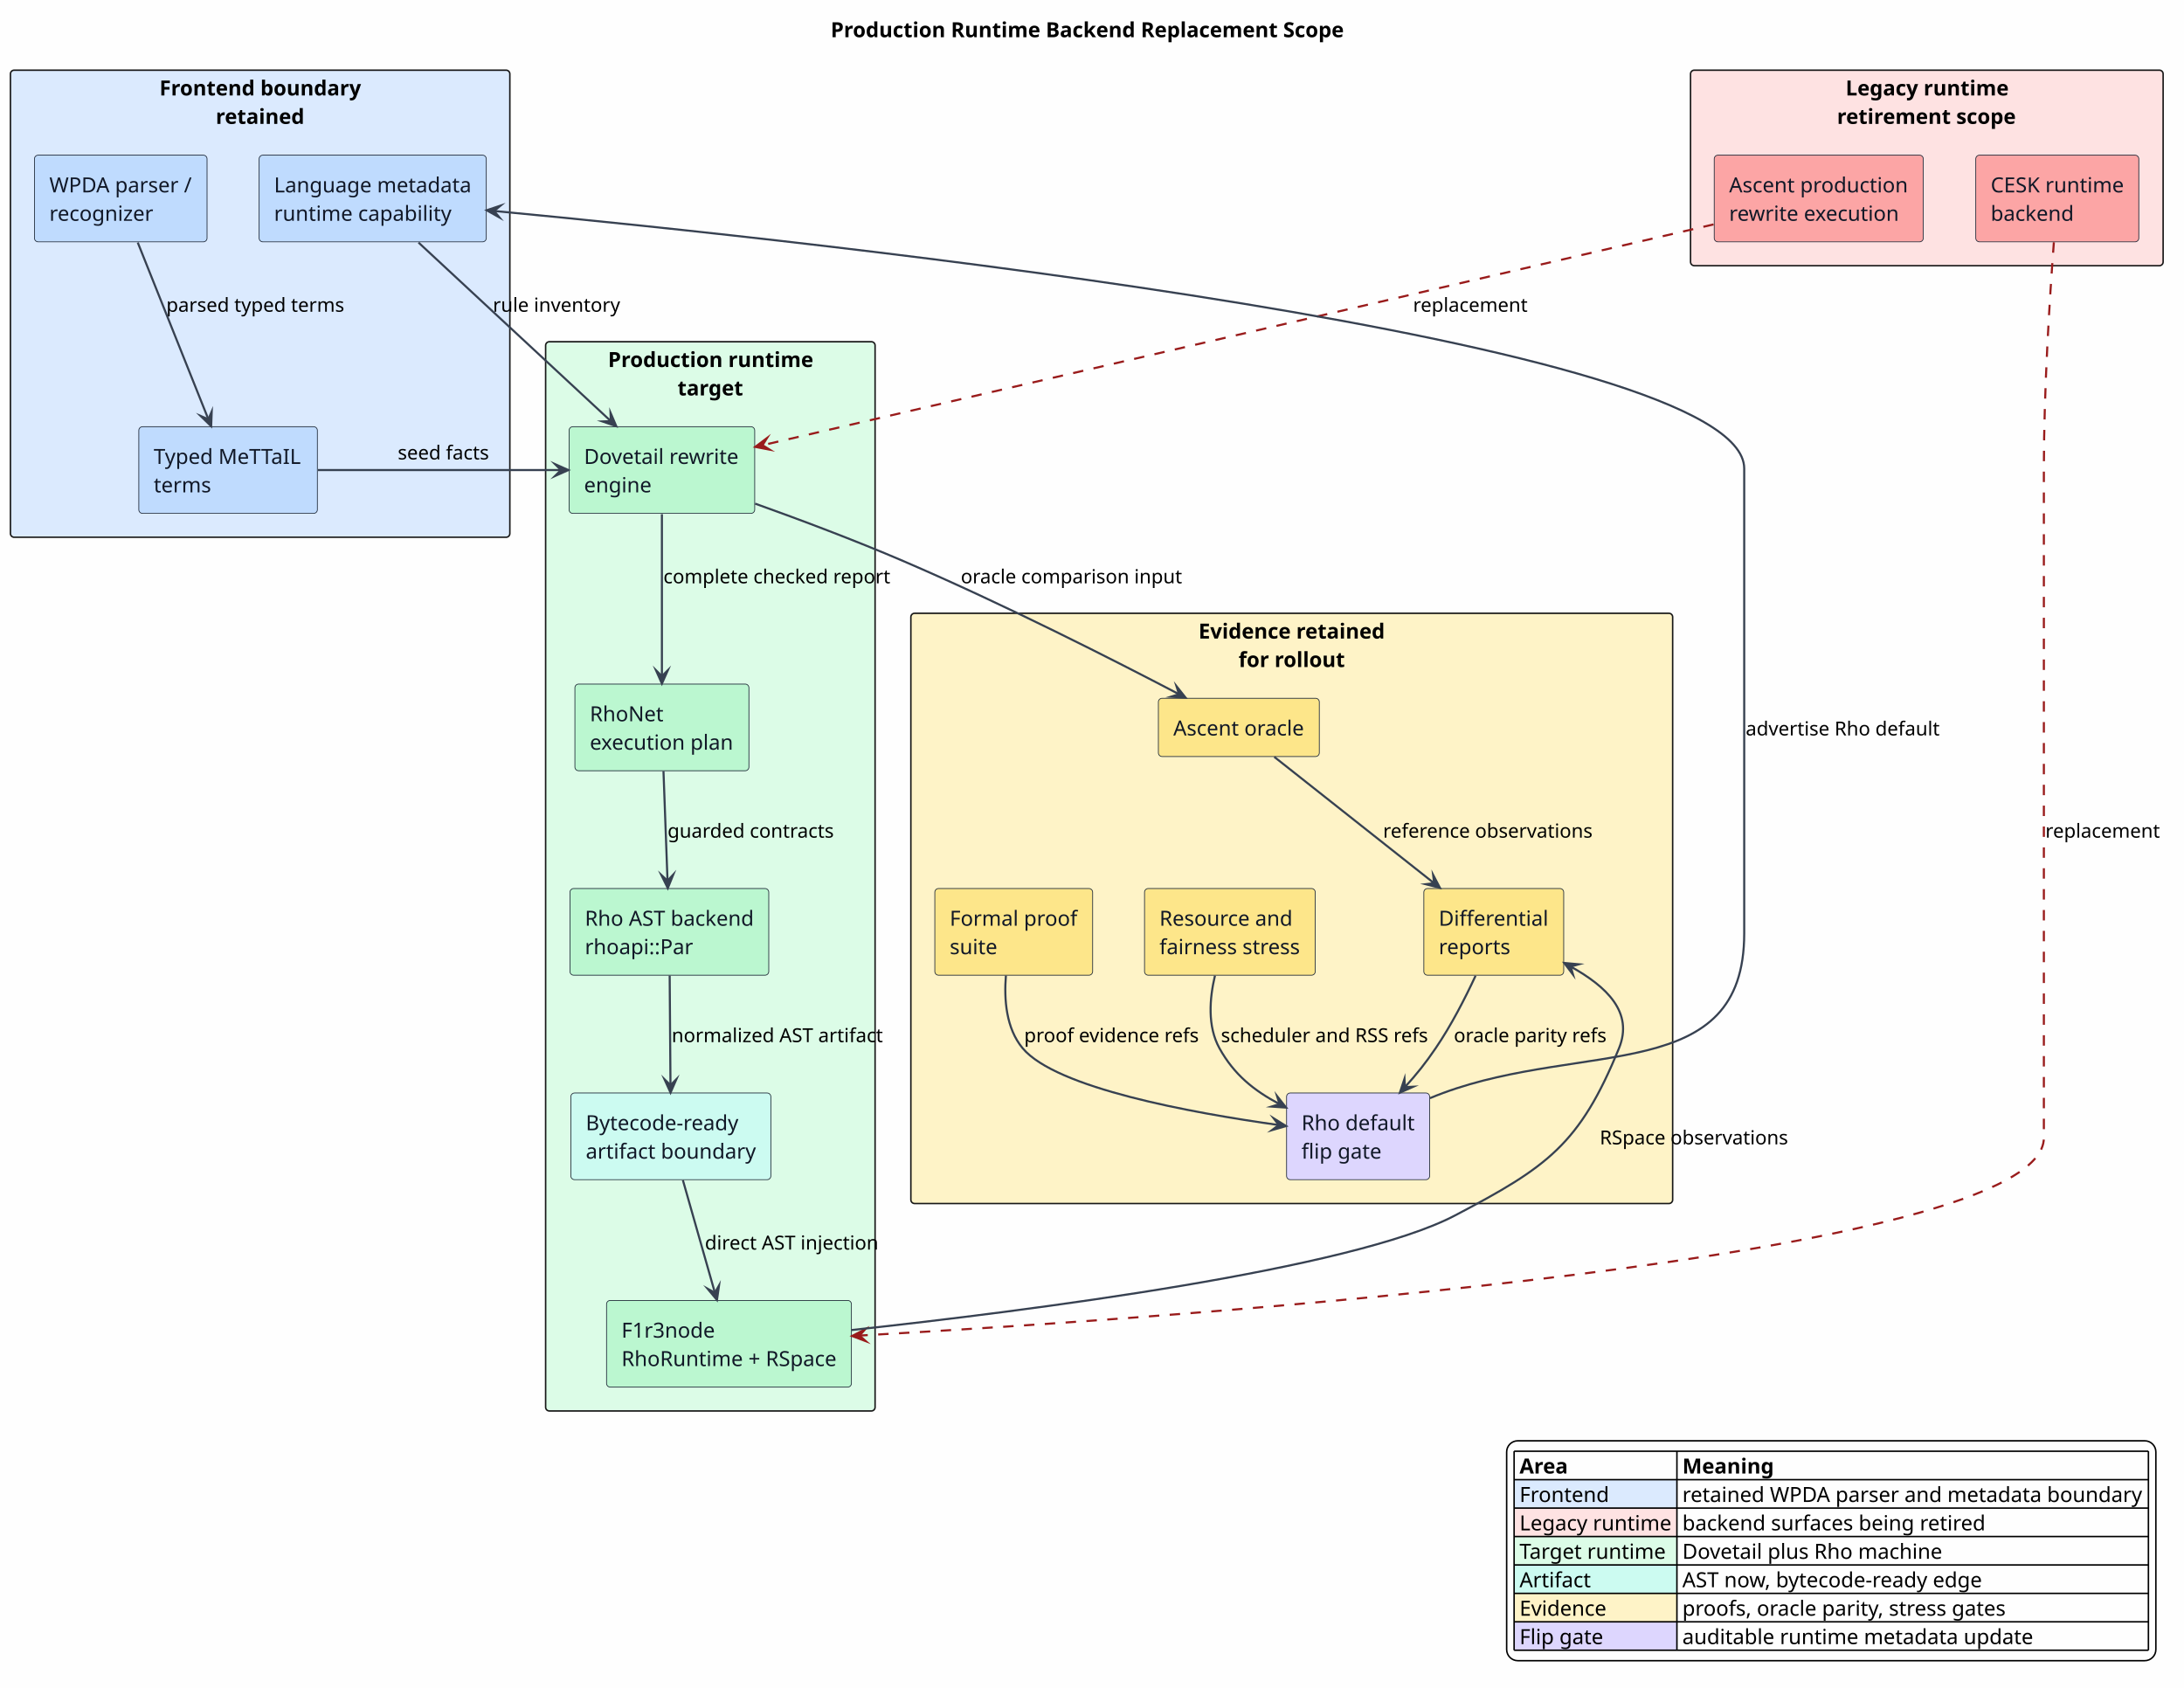
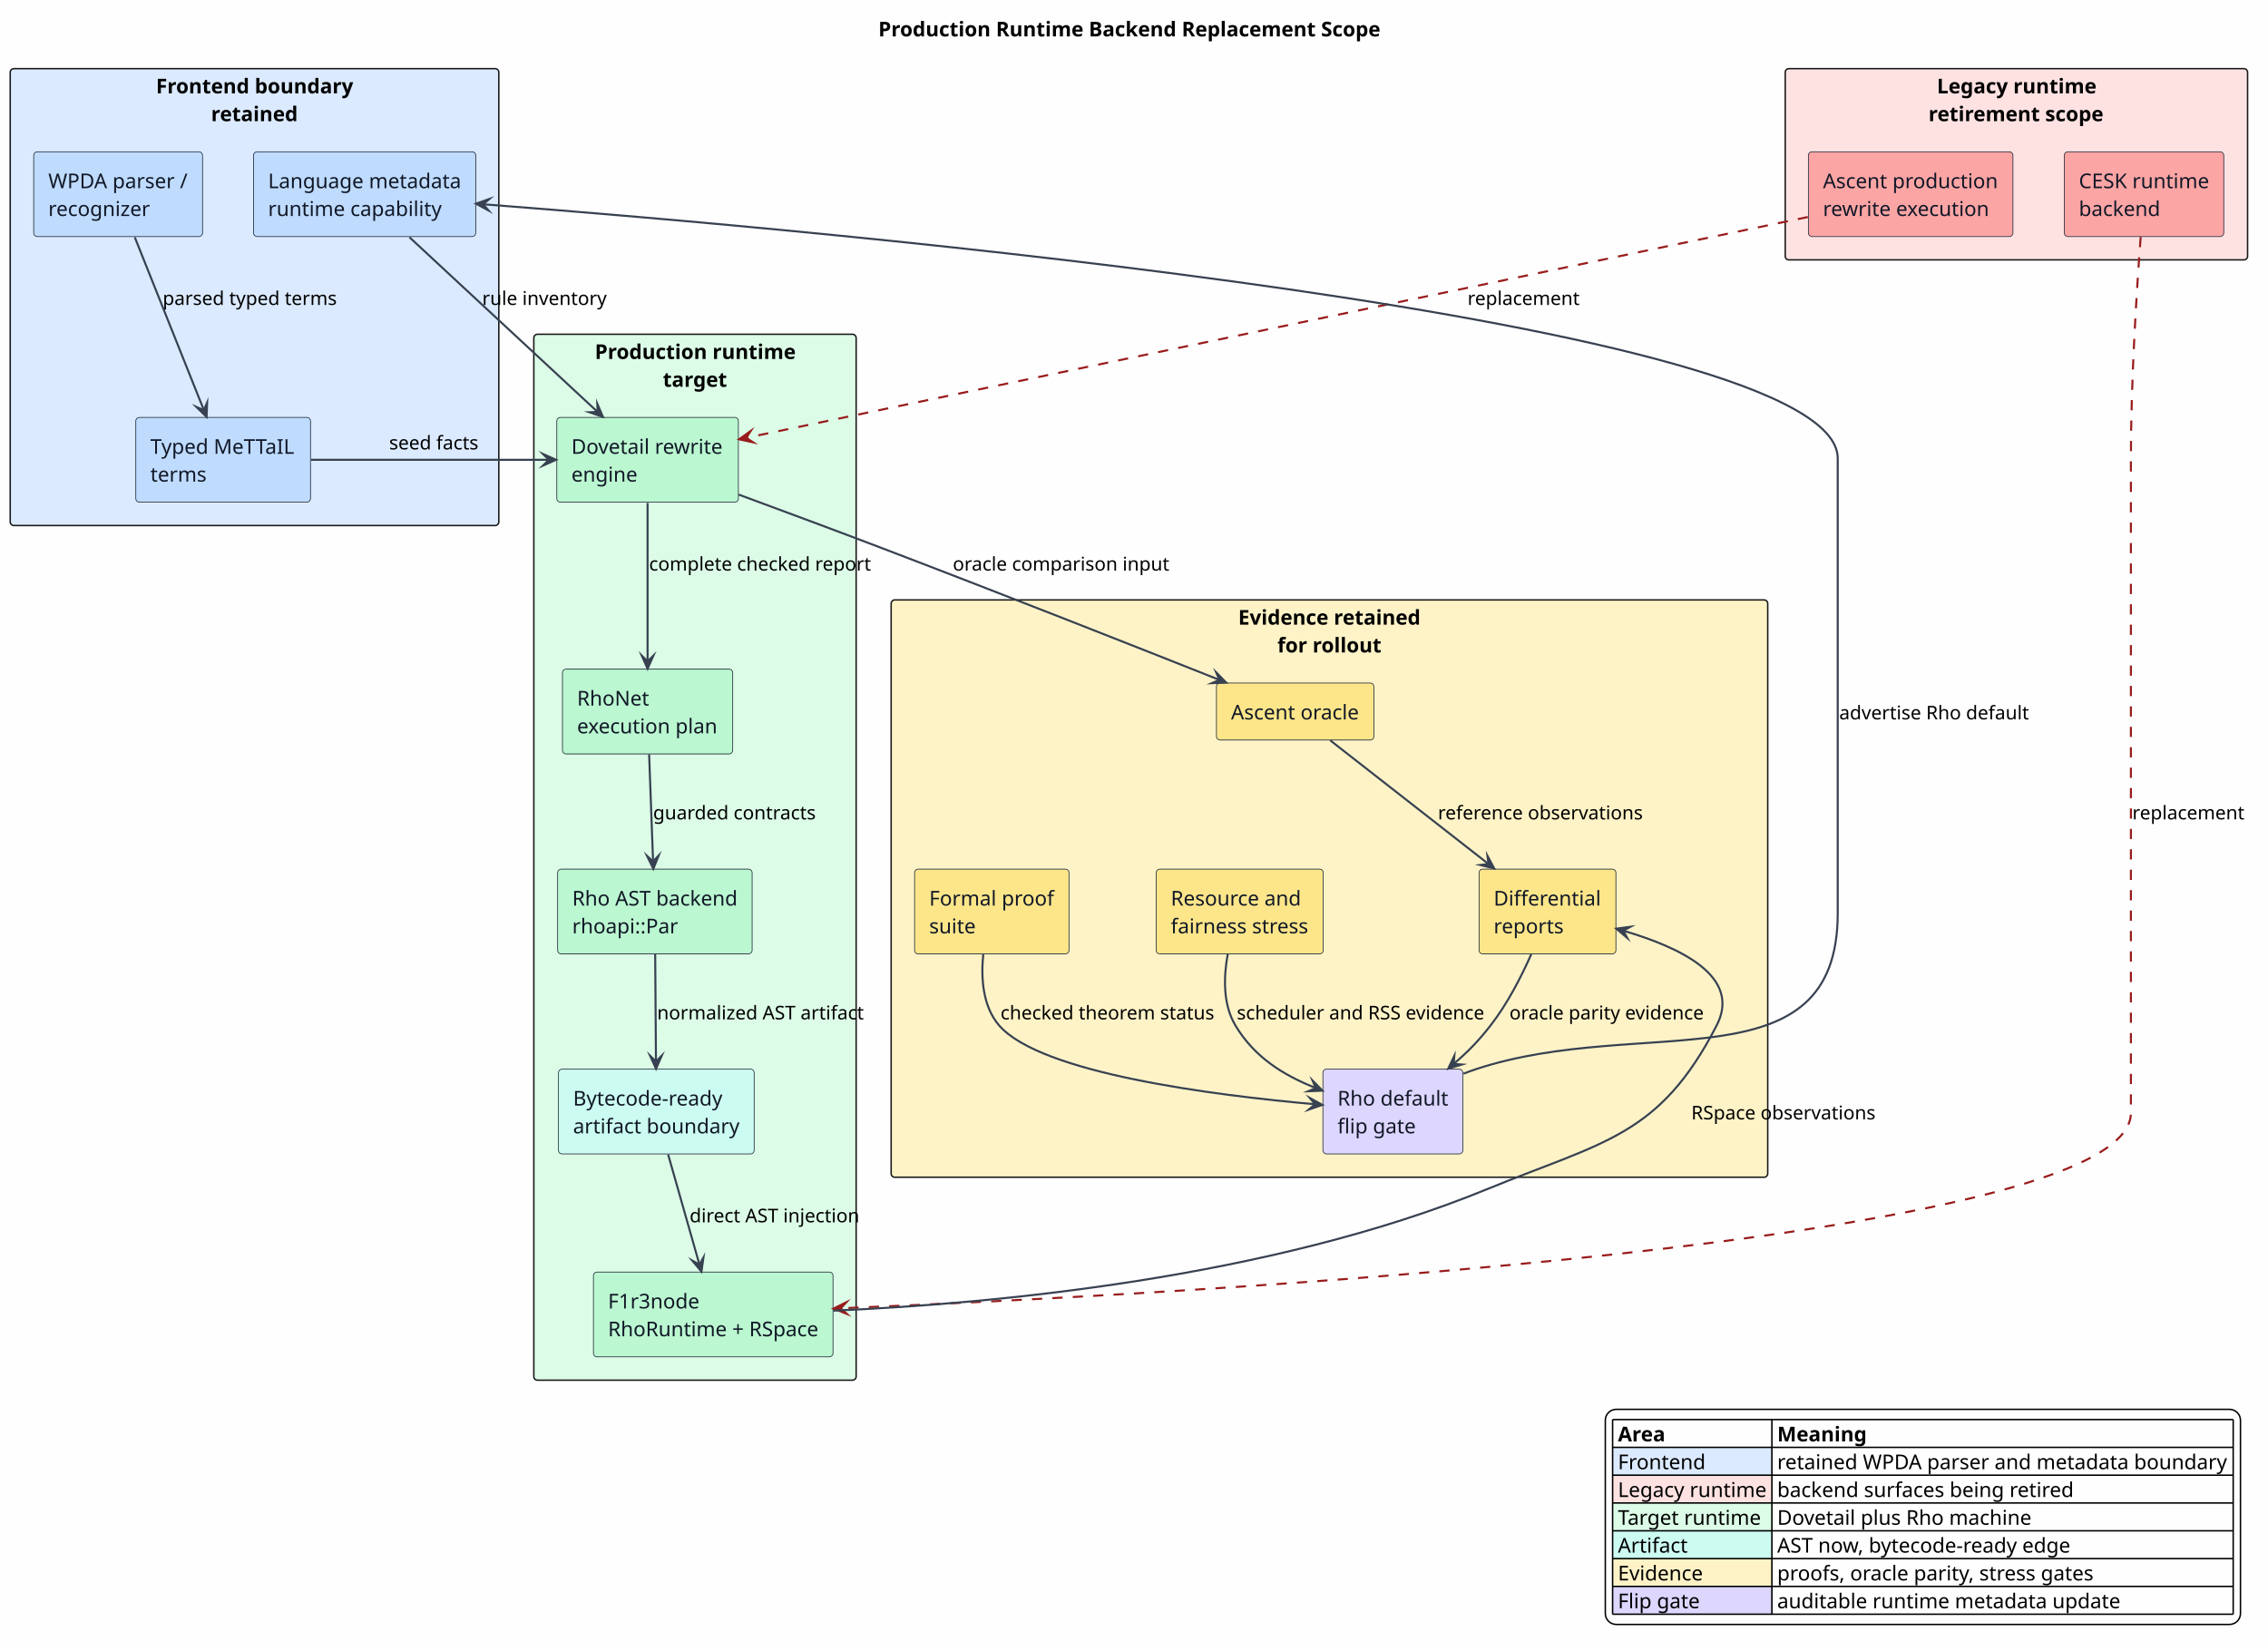
- <svg xmlns="http://www.w3.org/2000/svg" contentStyleType="text/css" data-diagram-type="DESCRIPTION" height="1132px" preserveAspectRatio="none" style="width:1465px;height:1132px;background:#FEFEFE;" version="1.1" viewBox="0 0 1465 1132" width="1465px" zoomAndPan="magnify">
+ <svg xmlns="http://www.w3.org/2000/svg" contentStyleType="text/css" data-diagram-type="DESCRIPTION" height="1132px" preserveAspectRatio="none" style="width:1555px;height:1132px;background:#FEFEFE;" version="1.1" viewBox="0 0 1555 1132" width="1555px" zoomAndPan="magnify">
  <defs />
  <g>
-     <rect fill="#FEFEFE" height="1132" style="stroke:none;stroke-width:1;" width="1465" x="0" y="0" />
+     <rect fill="#FEFEFE" height="1132" style="stroke:none;stroke-width:1;" width="1555" x="0" y="0" />
    <g class="title" data-source-line="1">
-       <text fill="#000000" font-family="sans-serif" font-size="14" font-weight="700" lengthAdjust="spacing" textLength="343.713" x="557.208" y="24.966">Production Runtime Backend Replacement Scope</text>
+       <text fill="#000000" font-family="sans-serif" font-size="14" font-weight="700" lengthAdjust="spacing" textLength="343.713" x="602.208" y="24.966">Production Runtime Backend Replacement Scope</text>
    </g>
    <g class="cluster" data-qualified-name="Frontend" data-source-line="13" id="ent0001">
      <rect fill="#DBEAFE" height="313.27" rx="2.5" ry="2.5" style="stroke:#181818;stroke-width:1;" width="335" x="7" y="47.068" />
      <text fill="#000000" font-family="sans-serif" font-size="14" font-weight="700" lengthAdjust="spacing" textLength="135.1" x="106.95" y="64.034">Frontend boundary</text>
      <text fill="#000000" font-family="sans-serif" font-size="14" font-weight="700" lengthAdjust="spacing" textLength="59.57" x="144.715" y="83.102">retained</text>
    </g>
    <g class="cluster" data-qualified-name="Legacy" data-source-line="19" id="ent0005">
-       <rect fill="#FEE2E2" height="131.13" rx="2.5" ry="2.5" style="stroke:#181818;stroke-width:1;" width="317" x="1134" y="47.068" />
-       <text fill="#000000" font-family="sans-serif" font-size="14" font-weight="700" lengthAdjust="spacing" textLength="109.004" x="1237.998" y="64.034">Legacy runtime</text>
-       <text fill="#000000" font-family="sans-serif" font-size="14" font-weight="700" lengthAdjust="spacing" textLength="120.525" x="1232.237" y="83.102">retirement scope</text>
+       <rect fill="#FEE2E2" height="131.13" rx="2.5" ry="2.5" style="stroke:#181818;stroke-width:1;" width="317" x="1224" y="47.068" />
+       <text fill="#000000" font-family="sans-serif" font-size="14" font-weight="700" lengthAdjust="spacing" textLength="109.004" x="1327.998" y="64.034">Legacy runtime</text>
+       <text fill="#000000" font-family="sans-serif" font-size="14" font-weight="700" lengthAdjust="spacing" textLength="120.525" x="1322.237" y="83.102">retirement scope</text>
    </g>
    <g class="cluster" data-qualified-name="Target" data-source-line="24" id="ent0008">
      <rect fill="#DCFCE7" height="717.15" rx="2.5" ry="2.5" style="stroke:#181818;stroke-width:1;" width="221" x="366" y="229.198" />
      <text fill="#000000" font-family="sans-serif" font-size="14" font-weight="700" lengthAdjust="spacing" textLength="137.353" x="407.823" y="246.164">Production runtime</text>
      <text fill="#000000" font-family="sans-serif" font-size="14" font-weight="700" lengthAdjust="spacing" textLength="44.002" x="454.499" y="265.232">target</text>
    </g>
    <g class="cluster" data-qualified-name="Evidence" data-source-line="32" id="ent0014">
-       <rect fill="#FEF3C7" height="395.87" rx="2.5" ry="2.5" style="stroke:#181818;stroke-width:1;" width="511" x="611" y="411.338" />
-       <text fill="#000000" font-family="sans-serif" font-size="14" font-weight="700" lengthAdjust="spacing" textLength="125.118" x="803.941" y="428.304">Evidence retained</text>
-       <text fill="#000000" font-family="sans-serif" font-size="14" font-weight="700" lengthAdjust="spacing" textLength="71.344" x="830.828" y="447.372">for rollout</text>
+       <rect fill="#FEF3C7" height="395.87" rx="2.5" ry="2.5" style="stroke:#181818;stroke-width:1;" width="601" x="611" y="411.338" />
+       <text fill="#000000" font-family="sans-serif" font-size="14" font-weight="700" lengthAdjust="spacing" textLength="125.118" x="848.941" y="428.304">Evidence retained</text>
+       <text fill="#000000" font-family="sans-serif" font-size="14" font-weight="700" lengthAdjust="spacing" textLength="71.344" x="875.828" y="447.372">for rollout</text>
    </g>
    <g class="entity" data-qualified-name="Frontend.WPDA" data-source-line="14" id="ent0002">
      <rect fill="#BFDBFE" height="58.136" rx="2.5" ry="2.5" style="stroke:#1F2937;stroke-width:0.5;" width="115.774" x="23.11" y="104.068" />
      <text fill="#111827" font-family="sans-serif" font-size="14" lengthAdjust="spacing" textLength="95.774" x="33.11" y="129.034">WPDA parser /</text>
      <text fill="#111827" font-family="sans-serif" font-size="14" lengthAdjust="spacing" textLength="70" x="33.11" y="148.102">recognizer</text>
    </g>
    <g class="entity" data-qualified-name="Frontend.Terms" data-source-line="15" id="ent0003">
      <rect fill="#BFDBFE" height="58.136" rx="2.5" ry="2.5" style="stroke:#1F2937;stroke-width:0.5;" width="119.778" x="93.11" y="286.198" />
      <text fill="#111827" font-family="sans-serif" font-size="14" lengthAdjust="spacing" textLength="99.778" x="103.11" y="311.164">Typed MeTTaIL</text>
      <text fill="#111827" font-family="sans-serif" font-size="14" lengthAdjust="spacing" textLength="38.528" x="103.11" y="330.232">terms</text>
    </g>
    <g class="entity" data-qualified-name="Frontend.Metadata" data-source-line="16" id="ent0004">
      <rect fill="#BFDBFE" height="58.136" rx="2.5" ry="2.5" style="stroke:#1F2937;stroke-width:0.5;" width="152.369" x="173.82" y="104.068" />
      <text fill="#111827" font-family="sans-serif" font-size="14" lengthAdjust="spacing" textLength="132.369" x="183.82" y="129.034">Language metadata</text>
      <text fill="#111827" font-family="sans-serif" font-size="14" lengthAdjust="spacing" textLength="119.055" x="183.82" y="148.102">runtime capability</text>
    </g>
    <g class="entity" data-qualified-name="Legacy.AscentProd" data-source-line="20" id="ent0006">
-       <rect fill="#FCA5A5" height="58.136" rx="2.5" ry="2.5" style="stroke:#1F2937;stroke-width:0.5;" width="140.245" x="1149.88" y="104.068" />
-       <text fill="#111827" font-family="sans-serif" font-size="14" lengthAdjust="spacing" textLength="120.246" x="1159.88" y="129.034">Ascent production</text>
-       <text fill="#111827" font-family="sans-serif" font-size="14" lengthAdjust="spacing" textLength="115.023" x="1159.88" y="148.102">rewrite execution</text>
+       <rect fill="#FCA5A5" height="58.136" rx="2.5" ry="2.5" style="stroke:#1F2937;stroke-width:0.5;" width="140.245" x="1239.88" y="104.068" />
+       <text fill="#111827" font-family="sans-serif" font-size="14" lengthAdjust="spacing" textLength="120.246" x="1249.88" y="129.034">Ascent production</text>
+       <text fill="#111827" font-family="sans-serif" font-size="14" lengthAdjust="spacing" textLength="115.023" x="1249.88" y="148.102">rewrite execution</text>
    </g>
    <g class="entity" data-qualified-name="Legacy.CESK" data-source-line="21" id="ent0007">
-       <rect fill="#FCA5A5" height="58.136" rx="2.5" ry="2.5" style="stroke:#1F2937;stroke-width:0.5;" width="109.362" x="1325.32" y="104.068" />
-       <text fill="#111827" font-family="sans-serif" font-size="14" lengthAdjust="spacing" textLength="89.362" x="1335.32" y="129.034">CESK runtime</text>
-       <text fill="#111827" font-family="sans-serif" font-size="14" lengthAdjust="spacing" textLength="55.818" x="1335.32" y="148.102">backend</text>
+       <rect fill="#FCA5A5" height="58.136" rx="2.5" ry="2.5" style="stroke:#1F2937;stroke-width:0.5;" width="109.362" x="1415.32" y="104.068" />
+       <text fill="#111827" font-family="sans-serif" font-size="14" lengthAdjust="spacing" textLength="89.362" x="1425.32" y="129.034">CESK runtime</text>
+       <text fill="#111827" font-family="sans-serif" font-size="14" lengthAdjust="spacing" textLength="55.818" x="1425.32" y="148.102">backend</text>
    </g>
    <g class="entity" data-qualified-name="Target.Dovetail" data-source-line="25" id="ent0009">
      <rect fill="#BBF7D0" height="58.136" rx="2.5" ry="2.5" style="stroke:#1F2937;stroke-width:0.5;" width="124.496" x="381.75" y="286.198" />
      <text fill="#111827" font-family="sans-serif" font-size="14" lengthAdjust="spacing" textLength="104.496" x="391.75" y="311.164">Dovetail rewrite</text>
      <text fill="#111827" font-family="sans-serif" font-size="14" lengthAdjust="spacing" textLength="45.318" x="391.75" y="330.232">engine</text>
    </g>
    <g class="entity" data-qualified-name="Target.RhoNet" data-source-line="26" id="ent0010">
      <rect fill="#BBF7D0" height="58.136" rx="2.5" ry="2.5" style="stroke:#1F2937;stroke-width:0.5;" width="116.726" x="385.64" y="458.808" />
      <text fill="#111827" font-family="sans-serif" font-size="14" lengthAdjust="spacing" textLength="49.42" x="395.64" y="483.774">RhoNet</text>
      <text fill="#111827" font-family="sans-serif" font-size="14" lengthAdjust="spacing" textLength="96.726" x="395.64" y="502.842">execution plan</text>
    </g>
    <g class="entity" data-qualified-name="Target.RhoAst" data-source-line="27" id="ent0011">
      <rect fill="#BBF7D0" height="58.136" rx="2.5" ry="2.5" style="stroke:#1F2937;stroke-width:0.5;" width="133.344" x="382.33" y="595.938" />
      <text fill="#111827" font-family="sans-serif" font-size="14" lengthAdjust="spacing" textLength="113.344" x="392.33" y="620.904">Rho AST backend</text>
      <text fill="#111827" font-family="sans-serif" font-size="14" lengthAdjust="spacing" textLength="72.59" x="392.33" y="639.972">rhoapi::Par</text>
    </g>
    <g class="entity" data-qualified-name="Target.Artifact" data-source-line="28" id="ent0012">
      <rect fill="#CCFBF1" height="58.136" rx="2.5" ry="2.5" style="stroke:#1F2937;stroke-width:0.5;" width="134.156" x="382.92" y="733.078" />
      <text fill="#111827" font-family="sans-serif" font-size="14" lengthAdjust="spacing" textLength="102.676" x="392.92" y="758.044">Bytecode-ready</text>
      <text fill="#111827" font-family="sans-serif" font-size="14" lengthAdjust="spacing" textLength="114.156" x="392.92" y="777.112">artifact boundary</text>
    </g>
    <g class="entity" data-qualified-name="Target.RhoRuntime" data-source-line="29" id="ent0013">
      <rect fill="#BBF7D0" height="58.136" rx="2.5" ry="2.5" style="stroke:#1F2937;stroke-width:0.5;" width="164.255" x="406.87" y="872.208" />
      <text fill="#111827" font-family="sans-serif" font-size="14" lengthAdjust="spacing" textLength="62.692" x="416.87" y="897.174">F1r3node</text>
      <text fill="#111827" font-family="sans-serif" font-size="14" lengthAdjust="spacing" textLength="144.255" x="416.87" y="916.242">RhoRuntime + RSpace</text>
    </g>
    <g class="entity" data-qualified-name="Evidence.Formal" data-source-line="33" id="ent0015">
      <rect fill="#FDE68A" height="58.136" rx="2.5" ry="2.5" style="stroke:#1F2937;stroke-width:0.5;" width="105.862" x="627.07" y="595.938" />
      <text fill="#111827" font-family="sans-serif" font-size="14" lengthAdjust="spacing" textLength="85.862" x="637.07" y="620.904">Formal proof</text>
      <text fill="#111827" font-family="sans-serif" font-size="14" lengthAdjust="spacing" textLength="31.92" x="637.07" y="639.972">suite</text>
    </g>
    <g class="entity" data-qualified-name="Evidence.AscentOracle" data-source-line="34" id="ent0016">
-       <rect fill="#FDE68A" height="39.068" rx="2.5" ry="2.5" style="stroke:#1F2937;stroke-width:0.5;" width="107.948" x="777.03" y="468.338" />
-       <text fill="#111827" font-family="sans-serif" font-size="14" lengthAdjust="spacing" textLength="87.948" x="787.03" y="493.304">Ascent oracle</text>
+       <rect fill="#FDE68A" height="39.068" rx="2.5" ry="2.5" style="stroke:#1F2937;stroke-width:0.5;" width="107.948" x="834.03" y="468.338" />
+       <text fill="#111827" font-family="sans-serif" font-size="14" lengthAdjust="spacing" textLength="87.948" x="844.03" y="493.304">Ascent oracle</text>
    </g>
    <g class="entity" data-qualified-name="Evidence.Diff" data-source-line="35" id="ent0017">
-       <rect fill="#FDE68A" height="58.136" rx="2.5" ry="2.5" style="stroke:#1F2937;stroke-width:0.5;" width="93.822" x="955.09" y="595.938" />
-       <text fill="#111827" font-family="sans-serif" font-size="14" lengthAdjust="spacing" textLength="73.822" x="965.09" y="620.904">Differential</text>
-       <text fill="#111827" font-family="sans-serif" font-size="14" lengthAdjust="spacing" textLength="48.3" x="965.09" y="639.972">reports</text>
+       <rect fill="#FDE68A" height="58.136" rx="2.5" ry="2.5" style="stroke:#1F2937;stroke-width:0.5;" width="93.822" x="1014.09" y="595.938" />
+       <text fill="#111827" font-family="sans-serif" font-size="14" lengthAdjust="spacing" textLength="73.822" x="1024.09" y="620.904">Differential</text>
+       <text fill="#111827" font-family="sans-serif" font-size="14" lengthAdjust="spacing" textLength="48.3" x="1024.09" y="639.972">reports</text>
    </g>
    <g class="entity" data-qualified-name="Evidence.Stress" data-source-line="36" id="ent0018">
-       <rect fill="#FDE68A" height="58.136" rx="2.5" ry="2.5" style="stroke:#1F2937;stroke-width:0.5;" width="114.514" x="767.74" y="595.938" />
-       <text fill="#111827" font-family="sans-serif" font-size="14" lengthAdjust="spacing" textLength="89.586" x="777.74" y="620.904">Resource and</text>
-       <text fill="#111827" font-family="sans-serif" font-size="14" lengthAdjust="spacing" textLength="94.514" x="777.74" y="639.972">fairness stress</text>
+       <rect fill="#FDE68A" height="58.136" rx="2.5" ry="2.5" style="stroke:#1F2937;stroke-width:0.5;" width="114.514" x="792.74" y="595.938" />
+       <text fill="#111827" font-family="sans-serif" font-size="14" lengthAdjust="spacing" textLength="89.586" x="802.74" y="620.904">Resource and</text>
+       <text fill="#111827" font-family="sans-serif" font-size="14" lengthAdjust="spacing" textLength="94.514" x="802.74" y="639.972">fairness stress</text>
    </g>
    <g class="entity" data-qualified-name="Evidence.Gate" data-source-line="37" id="ent0019">
-       <rect fill="#DDD6FE" height="58.136" rx="2.5" ry="2.5" style="stroke:#1F2937;stroke-width:0.5;" width="95.964" x="863.02" y="733.078" />
-       <text fill="#111827" font-family="sans-serif" font-size="14" lengthAdjust="spacing" textLength="75.964" x="873.02" y="758.044">Rho default</text>
-       <text fill="#111827" font-family="sans-serif" font-size="14" lengthAdjust="spacing" textLength="53.704" x="873.02" y="777.112">flip gate</text>
+       <rect fill="#DDD6FE" height="58.136" rx="2.5" ry="2.5" style="stroke:#1F2937;stroke-width:0.5;" width="95.964" x="907.02" y="733.078" />
+       <text fill="#111827" font-family="sans-serif" font-size="14" lengthAdjust="spacing" textLength="75.964" x="917.02" y="758.044">Rho default</text>
+       <text fill="#111827" font-family="sans-serif" font-size="14" lengthAdjust="spacing" textLength="53.704" x="917.02" y="777.112">flip gate</text>
    </g>
    <g class="link" data-entity-1="ent0002" data-entity-2="ent0003" data-link-type="dependency" data-source-line="40" id="lnk20">
      <path d="M92.41,162.678 C105.89,196.408 126.335,247.545 139.785,281.215" fill="none" id="WPDA-to-Terms" style="stroke:#374151;stroke-width:1.4;" />
      <polygon fill="#374151" points="141.64,285.858,142.016,276.016,139.785,281.215,134.587,278.984,141.64,285.858" style="stroke:#374151;stroke-width:1.4;stroke-linejoin:miter;stroke-miterlimit:10;" />
      <text fill="#000000" font-family="sans-serif" font-size="13" lengthAdjust="spacing" textLength="119.392" x="111.55" y="209.095">parsed typed terms</text>
    </g>
    <g class="link" data-entity-1="ent0003" data-entity-2="ent0009" data-link-type="dependency" data-source-line="41" id="lnk21">
      <path d="M213.3,315.268 C262.41,315.268 326.51,315.268 376.27,315.268" fill="none" id="Terms-to-Dovetail" style="stroke:#374151;stroke-width:1.4;" />
      <polygon fill="#374151" points="381.27,315.268,372.27,311.268,376.27,315.268,372.27,319.268,381.27,315.268" style="stroke:#374151;stroke-width:1.4;stroke-linejoin:miter;stroke-miterlimit:10;" />
      <text fill="#000000" font-family="sans-serif" font-size="13" lengthAdjust="spacing" textLength="61.191" x="266.82" y="308.165">seed facts</text>
    </g>
    <g class="link" data-entity-1="ent0004" data-entity-2="ent0009" data-link-type="dependency" data-source-line="42" id="lnk22">
      <path d="M280.74,162.678 C317.07,196.408 373.476,248.786 409.736,282.456" fill="none" id="Metadata-to-Dovetail" style="stroke:#374151;stroke-width:1.4;" />
      <polygon fill="#374151" points="413.4,285.858,409.527,276.803,409.736,282.456,404.083,282.665,413.4,285.858" style="stroke:#374151;stroke-width:1.4;stroke-linejoin:miter;stroke-miterlimit:10;" />
      <text fill="#000000" font-family="sans-serif" font-size="13" lengthAdjust="spacing" textLength="85.384" x="330.62" y="209.095">rule inventory</text>
    </g>
    <g class="link" data-entity-1="ent0006" data-entity-2="ent0009" data-link-type="dependency" data-source-line="43" id="lnk23">
-       <path d="M1149.42,150.518 C999.13,185.408 654.451,265.417 511.5,298.597" fill="none" id="AscentProd-to-Dovetail" style="stroke:#991B1B;stroke-width:1.4;stroke-dasharray:7,7;" />
-       <polygon fill="#991B1B" points="506.63,299.728,516.301,301.589,511.5,298.597,514.492,293.797,506.63,299.728" style="stroke:#991B1B;stroke-width:1.4;stroke-linejoin:miter;stroke-miterlimit:10;" />
-       <text fill="#000000" font-family="sans-serif" font-size="13" lengthAdjust="spacing" textLength="77.129" x="947.85" y="209.095">replacement</text>
+       <path d="M1239.5,148.798 C1074.24,183.178 668.895,267.49 511.635,300.2" fill="none" id="AscentProd-to-Dovetail" style="stroke:#991B1B;stroke-width:1.4;stroke-dasharray:7,7;" />
+       <polygon fill="#991B1B" points="506.74,301.218,516.366,303.301,511.635,300.2,514.737,295.469,506.74,301.218" style="stroke:#991B1B;stroke-width:1.4;stroke-linejoin:miter;stroke-miterlimit:10;" />
+       <text fill="#000000" font-family="sans-serif" font-size="13" lengthAdjust="spacing" textLength="77.129" x="1006.17" y="209.095">replacement</text>
    </g>
    <g class="link" data-entity-1="ent0007" data-entity-2="ent0013" data-link-type="dependency" data-source-line="44" id="lnk24">
-       <path d="M1377.71,162.508 C1375.04,197.978 1371,260.568 1371,314.268 C1371,314.268 1371,314.268 1371,763.148 C1371,843.578 795.832,883.468 576.572,895.778" fill="none" id="CESK-to-RhoRuntime" style="stroke:#991B1B;stroke-width:1.4;stroke-dasharray:7,7;" />
-       <polygon fill="#991B1B" points="571.58,896.058,580.79,899.547,576.572,895.778,580.342,891.56,571.58,896.058" style="stroke:#991B1B;stroke-width:1.4;stroke-linejoin:miter;stroke-miterlimit:10;" />
-       <text fill="#000000" font-family="sans-serif" font-size="13" lengthAdjust="spacing" textLength="77.129" x="1372" y="561.835">replacement</text>
+       <path d="M1467.71,162.508 C1465.04,197.978 1461,260.568 1461,314.268 C1461,314.268 1461,314.268 1461,763.148 C1461,852.668 811.146,887.413 576.446,897.062" fill="none" id="CESK-to-RhoRuntime" style="stroke:#991B1B;stroke-width:1.4;stroke-dasharray:7,7;" />
+       <polygon fill="#991B1B" points="571.45,897.268,580.607,900.895,576.446,897.062,580.278,892.902,571.45,897.268" style="stroke:#991B1B;stroke-width:1.4;stroke-linejoin:miter;stroke-miterlimit:10;" />
+       <text fill="#000000" font-family="sans-serif" font-size="13" lengthAdjust="spacing" textLength="77.129" x="1462" y="561.835">replacement</text>
    </g>
    <g class="link" data-entity-1="ent0009" data-entity-2="ent0010" data-link-type="dependency" data-source-line="45" id="lnk25">
      <path d="M444,344.828 C444,376.408 444,421.998 444,453.508" fill="none" id="Dovetail-to-RhoNet" style="stroke:#374151;stroke-width:1.4;" />
      <polygon fill="#374151" points="444,458.508,448,449.508,444,453.508,440,449.508,444,458.508" style="stroke:#374151;stroke-width:1.4;stroke-linejoin:miter;stroke-miterlimit:10;" />
      <text fill="#000000" font-family="sans-serif" font-size="13" lengthAdjust="spacing" textLength="152.464" x="445" y="391.235">complete checked report</text>
    </g>
    <g class="link" data-entity-1="ent0010" data-entity-2="ent0011" data-link-type="dependency" data-source-line="46" id="lnk26">
      <path d="M445.05,517.198 C445.9,540.268 446.916,567.671 447.766,590.721" fill="none" id="RhoNet-to-RhoAst" style="stroke:#374151;stroke-width:1.4;" />
      <polygon fill="#374151" points="447.95,595.718,451.616,586.577,447.766,590.721,443.621,586.871,447.95,595.718" style="stroke:#374151;stroke-width:1.4;stroke-linejoin:miter;stroke-miterlimit:10;" />
      <text fill="#000000" font-family="sans-serif" font-size="13" lengthAdjust="spacing" textLength="112.047" x="447.8" y="561.835">guarded contracts</text>
    </g>
    <g class="link" data-entity-1="ent0011" data-entity-2="ent0012" data-link-type="dependency" data-source-line="47" id="lnk27">
      <path d="M449.21,654.338 C449.38,677.398 449.583,704.798 449.753,727.848" fill="none" id="RhoAst-to-Artifact" style="stroke:#374151;stroke-width:1.4;" />
      <polygon fill="#374151" points="449.79,732.848,453.724,723.819,449.753,727.848,445.724,723.878,449.79,732.848" style="stroke:#374151;stroke-width:1.4;stroke-linejoin:miter;stroke-miterlimit:10;" />
      <text fill="#000000" font-family="sans-serif" font-size="13" lengthAdjust="spacing" textLength="141.7" x="450.56" y="698.975">normalized AST artifact</text>
    </g>
    <g class="link" data-entity-1="ent0012" data-entity-2="ent0013" data-link-type="dependency" data-source-line="48" id="lnk28">
      <path d="M458.08,791.558 C464.77,815.098 472.872,843.569 479.562,867.089" fill="none" id="Artifact-to-RhoRuntime" style="stroke:#374151;stroke-width:1.4;" />
      <polygon fill="#374151" points="480.93,871.898,482.315,862.147,479.562,867.089,474.62,864.336,480.93,871.898" style="stroke:#374151;stroke-width:1.4;stroke-linejoin:miter;stroke-miterlimit:10;" />
      <text fill="#000000" font-family="sans-serif" font-size="13" lengthAdjust="spacing" textLength="116.675" x="472.84" y="838.105">direct AST injection</text>
    </g>
    <g class="link" data-entity-1="ent0009" data-entity-2="ent0016" data-link-type="dependency" data-source-line="49" id="lnk29">
-       <path d="M506.51,337.778 C536.83,348.628 573.62,362.428 606,376.338 C674.18,405.638 746.909,442.62 790.86,465.61" fill="none" id="Dovetail-to-AscentOracle" style="stroke:#374151;stroke-width:1.4;" />
-       <polygon fill="#374151" points="795.29,467.928,789.169,460.212,790.86,465.61,785.461,467.301,795.29,467.928" style="stroke:#374151;stroke-width:1.4;stroke-linejoin:miter;stroke-miterlimit:10;" />
-       <text fill="#000000" font-family="sans-serif" font-size="13" lengthAdjust="spacing" textLength="148.72" x="644.48" y="391.235">oracle comparison input</text>
+       <path d="M506.41,339.108 C536.55,350.208 573.21,363.838 606,376.338 C688.79,407.908 780.123,443.962 836.053,466.182" fill="none" id="Dovetail-to-AscentOracle" style="stroke:#374151;stroke-width:1.4;" />
+       <polygon fill="#374151" points="840.7,468.028,833.813,460.988,836.053,466.182,830.859,468.422,840.7,468.028" style="stroke:#374151;stroke-width:1.4;stroke-linejoin:miter;stroke-miterlimit:10;" />
+       <text fill="#000000" font-family="sans-serif" font-size="13" lengthAdjust="spacing" textLength="148.72" x="653.27" y="391.235">oracle comparison input</text>
    </g>
    <g class="link" data-entity-1="ent0016" data-entity-2="ent0017" data-link-type="dependency" data-source-line="50" id="lnk30">
-       <path d="M854.78,507.658 C883.59,530.438 928.517,565.938 961.987,592.388" fill="none" id="AscentOracle-to-Diff" style="stroke:#374151;stroke-width:1.4;" />
-       <polygon fill="#374151" points="965.91,595.488,961.329,586.769,961.987,592.388,956.369,593.046,965.91,595.488" style="stroke:#374151;stroke-width:1.4;stroke-linejoin:miter;stroke-miterlimit:10;" />
-       <text fill="#000000" font-family="sans-serif" font-size="13" lengthAdjust="spacing" textLength="141.05" x="927.74" y="561.835">reference observations</text>
+       <path d="M912.05,507.658 C941.21,530.438 986.68,565.96 1020.54,592.41" fill="none" id="AscentOracle-to-Diff" style="stroke:#374151;stroke-width:1.4;" />
+       <polygon fill="#374151" points="1024.48,595.488,1019.85,586.795,1020.54,592.41,1014.925,593.1,1024.48,595.488" style="stroke:#374151;stroke-width:1.4;stroke-linejoin:miter;stroke-miterlimit:10;" />
+       <text fill="#000000" font-family="sans-serif" font-size="13" lengthAdjust="spacing" textLength="141.05" x="985.86" y="561.835">reference observations</text>
    </g>
    <g class="link" data-entity-1="ent0013" data-entity-2="ent0017" data-link-type="dependency" data-source-line="51" id="lnk31">
-       <path d="M571.21,892.068 C691.08,879.068 907.06,851.458 976,815.208 C1037.8,782.728 1059.59,767.708 1086,703.078 C1095.84,678.988 1077.779,661.739 1053.629,648.299" fill="none" id="RhoRuntime-to-Diff" style="stroke:#374151;stroke-width:1.4;" />
-       <polygon fill="#374151" points="1049.26,645.868,1055.179,653.74,1053.629,648.299,1059.069,646.749,1049.26,645.868" style="stroke:#374151;stroke-width:1.4;stroke-linejoin:miter;stroke-miterlimit:10;" />
-       <text fill="#000000" font-family="sans-serif" font-size="13" lengthAdjust="spacing" textLength="126.321" x="1073.1" y="767.545">RSpace observations</text>
+       <path d="M571.28,898.678 C678.42,894.038 869.72,876.908 1020,815.208 C1099.32,782.648 1137.76,779.318 1177,703.078 C1194.26,669.538 1152.208,649.665 1112.968,638.155" fill="none" id="RhoRuntime-to-Diff" style="stroke:#374151;stroke-width:1.4;" />
+       <polygon fill="#374151" points="1108.17,636.748,1115.68,643.119,1112.968,638.155,1117.932,635.443,1108.17,636.748" style="stroke:#374151;stroke-width:1.4;stroke-linejoin:miter;stroke-miterlimit:10;" />
+       <text fill="#000000" font-family="sans-serif" font-size="13" lengthAdjust="spacing" textLength="126.321" x="1159.59" y="767.545">RSpace observations</text>
    </g>
    <g class="link" data-entity-1="ent0015" data-entity-2="ent0019" data-link-type="dependency" data-source-line="52" id="lnk32">
-       <path d="M674.75,654.298 C673.44,670.348 674.87,689.808 686,703.078 C708.46,729.848 798.618,746.285 857.758,754.565" fill="none" id="Formal-to-Gate" style="stroke:#374151;stroke-width:1.4;" />
-       <polygon fill="#374151" points="862.71,755.258,854.352,750.049,857.758,754.565,853.242,757.971,862.71,755.258" style="stroke:#374151;stroke-width:1.4;stroke-linejoin:miter;stroke-miterlimit:10;" />
-       <text fill="#000000" font-family="sans-serif" font-size="13" lengthAdjust="spacing" textLength="117.949" x="687" y="698.975">proof evidence refs</text>
+       <path d="M674.13,654.418 C672.52,670.518 673.7,689.978 685,703.078 C713.38,735.978 831.94,750.955 901.66,757.155" fill="none" id="Formal-to-Gate" style="stroke:#374151;stroke-width:1.4;" />
+       <polygon fill="#374151" points="906.64,757.598,898.03,752.816,901.66,757.155,897.321,760.785,906.64,757.598" style="stroke:#374151;stroke-width:1.4;stroke-linejoin:miter;stroke-miterlimit:10;" />
+       <text fill="#000000" font-family="sans-serif" font-size="13" lengthAdjust="spacing" textLength="146.822" x="686" y="698.975">checked theorem status</text>
    </g>
    <g class="link" data-entity-1="ent0017" data-entity-2="ent0019" data-link-type="dependency" data-source-line="53" id="lnk33">
-       <path d="M989.78,654.468 C982.81,669.458 973.41,687.848 963,703.078 C955.98,713.358 950.653,720.048 942.393,729.138" fill="none" id="Diff-to-Gate" style="stroke:#374151;stroke-width:1.4;" />
-       <polygon fill="#374151" points="939.03,732.838,948.043,728.867,942.393,729.138,942.122,723.487,939.03,732.838" style="stroke:#374151;stroke-width:1.4;stroke-linejoin:miter;stroke-miterlimit:10;" />
-       <text fill="#000000" font-family="sans-serif" font-size="13" lengthAdjust="spacing" textLength="102.947" x="975.2" y="698.975">oracle parity refs</text>
+       <path d="M1049.87,654.288 C1043.1,669.578 1033.53,688.298 1022,703.078 C1013.67,713.758 1006.943,720.7 996.723,729.48" fill="none" id="Diff-to-Gate" style="stroke:#374151;stroke-width:1.4;" />
+       <polygon fill="#374151" points="992.93,732.738,1002.363,729.907,996.723,729.48,997.15,723.839,992.93,732.738" style="stroke:#374151;stroke-width:1.4;stroke-linejoin:miter;stroke-miterlimit:10;" />
+       <text fill="#000000" font-family="sans-serif" font-size="13" lengthAdjust="spacing" textLength="133.77" x="1034.91" y="698.975">oracle parity evidence</text>
    </g>
    <g class="link" data-entity-1="ent0018" data-entity-2="ent0019" data-link-type="dependency" data-source-line="54" id="lnk34">
-       <path d="M814.98,654.358 C811.33,669.668 809.86,688.388 818,703.078 C827.78,720.718 840.991,731.368 858.291,740.528" fill="none" id="Stress-to-Gate" style="stroke:#374151;stroke-width:1.4;" />
-       <polygon fill="#374151" points="862.71,742.868,856.628,735.121,858.291,740.528,852.884,742.192,862.71,742.868" style="stroke:#374151;stroke-width:1.4;stroke-linejoin:miter;stroke-miterlimit:10;" />
-       <text fill="#000000" font-family="sans-serif" font-size="13" lengthAdjust="spacing" textLength="139.139" x="819" y="698.975">scheduler and RSS refs</text>
+       <path d="M841.77,654.238 C838.94,669.698 838.34,688.598 847,703.078 C860.05,724.908 879.801,737.178 902.111,746.008" fill="none" id="Stress-to-Gate" style="stroke:#374151;stroke-width:1.4;" />
+       <polygon fill="#374151" points="906.76,747.848,899.864,740.817,902.111,746.008,896.92,748.255,906.76,747.848" style="stroke:#374151;stroke-width:1.4;stroke-linejoin:miter;stroke-miterlimit:10;" />
+       <text fill="#000000" font-family="sans-serif" font-size="13" lengthAdjust="spacing" textLength="169.962" x="848" y="698.975">scheduler and RSS evidence</text>
    </g>
    <g class="link" data-entity-1="ent0019" data-entity-2="ent0004" data-link-type="dependency" data-source-line="55" id="lnk35">
-       <path d="M959.21,736.548 C962.16,735.318 965.1,734.148 968,733.078 C1063.33,697.928 1170,727.618 1170,626.008 C1170,314.268 1170,314.268 1170,314.268 C1170,228.568 552.208,162.42 331.438,141.5" fill="none" id="Gate-to-Metadata" style="stroke:#374151;stroke-width:1.4;" />
-       <polygon fill="#374151" points="326.46,141.028,335.043,145.859,331.438,141.5,335.797,137.895,326.46,141.028" style="stroke:#374151;stroke-width:1.4;stroke-linejoin:miter;stroke-miterlimit:10;" />
-       <text fill="#000000" font-family="sans-serif" font-size="13" lengthAdjust="spacing" textLength="130.117" x="1171" y="493.265">advertise Rho default</text>
+       <path d="M1003.44,736.188 C1006.31,735.058 1009.17,734.008 1012,733.078 C1126.01,695.458 1260,746.068 1260,626.008 C1260,314.268 1260,314.268 1260,314.268 C1260,219.478 566.605,158.161 331.315,140.061" fill="none" id="Gate-to-Metadata" style="stroke:#374151;stroke-width:1.4;" />
+       <polygon fill="#374151" points="326.33,139.678,334.997,144.356,331.315,140.061,335.61,136.38,326.33,139.678" style="stroke:#374151;stroke-width:1.4;stroke-linejoin:miter;stroke-miterlimit:10;" />
+       <text fill="#000000" font-family="sans-serif" font-size="13" lengthAdjust="spacing" textLength="130.117" x="1261" y="493.265">advertise Rho default</text>
    </g>
    <g class="legend" data-source-line="57">
-       <rect fill="none" height="147.475" rx="7.5" ry="7.5" style="stroke:#000000;stroke-width:1;" width="435.486" x="1010.643" y="966.348" />
-       <text fill="#000000" font-family="sans-serif" font-size="14" font-weight="700" lengthAdjust="spacing" textLength="32.69" x="1019.283" y="988.314">Area</text>
-       <text fill="#000000" font-family="sans-serif" font-size="14" font-weight="700" lengthAdjust="spacing" textLength="61.18" x="1128.496" y="988.314">Meaning</text>
-       <rect fill="#DBEAFE" height="19.068" style="stroke:none;stroke-width:1;" width="109.214" x="1015.643" y="992.416" />
-       <text fill="#000000" font-family="sans-serif" font-size="14" lengthAdjust="spacing" textLength="60.382" x="1019.283" y="1007.382">Frontend</text>
-       <text fill="#000000" font-family="sans-serif" font-size="14" lengthAdjust="spacing" textLength="308.993" x="1128.496" y="1007.382">retained WPDA parser and metadata boundary</text>
-       <rect fill="#FEE2E2" height="19.068" style="stroke:none;stroke-width:1;" width="109.214" x="1015.643" y="1011.484" />
-       <text fill="#000000" font-family="sans-serif" font-size="14" lengthAdjust="spacing" textLength="101.934" x="1019.283" y="1026.45">Legacy runtime</text>
-       <text fill="#000000" font-family="sans-serif" font-size="14" lengthAdjust="spacing" textLength="203.881" x="1128.496" y="1026.45">backend surfaces being retired</text>
-       <rect fill="#DCFCE7" height="19.068" style="stroke:none;stroke-width:1;" width="109.214" x="1015.643" y="1030.552" />
-       <text fill="#000000" font-family="sans-serif" font-size="14" lengthAdjust="spacing" textLength="99.358" x="1019.283" y="1045.518">Target runtime</text>
-       <text fill="#000000" font-family="sans-serif" font-size="14" lengthAdjust="spacing" textLength="174.635" x="1128.496" y="1045.518">Dovetail plus Rho machine</text>
-       <rect fill="#CCFBF1" height="19.068" style="stroke:none;stroke-width:1;" width="109.214" x="1015.643" y="1049.62" />
-       <text fill="#000000" font-family="sans-serif" font-size="14" lengthAdjust="spacing" textLength="47.838" x="1019.283" y="1064.585">Artifact</text>
-       <text fill="#000000" font-family="sans-serif" font-size="14" lengthAdjust="spacing" textLength="202.411" x="1128.496" y="1064.585">AST now, bytecode-ready edge</text>
-       <rect fill="#FEF3C7" height="19.068" style="stroke:none;stroke-width:1;" width="109.214" x="1015.643" y="1068.688" />
-       <text fill="#000000" font-family="sans-serif" font-size="14" lengthAdjust="spacing" textLength="58.282" x="1019.283" y="1083.653">Evidence</text>
-       <text fill="#000000" font-family="sans-serif" font-size="14" lengthAdjust="spacing" textLength="218.273" x="1128.496" y="1083.653">proofs, oracle parity, stress gates</text>
-       <rect fill="#DDD6FE" height="19.068" style="stroke:none;stroke-width:1;" width="109.214" x="1015.643" y="1087.755" />
-       <text fill="#000000" font-family="sans-serif" font-size="14" lengthAdjust="spacing" textLength="56.154" x="1019.283" y="1102.721">Flip gate</text>
-       <text fill="#000000" font-family="sans-serif" font-size="14" lengthAdjust="spacing" textLength="235.353" x="1128.496" y="1102.721">auditable runtime metadata update</text>
-       <line style="stroke:#000000;stroke-width:1;" x1="1015.643" x2="1441.129" y1="973.348" y2="973.348" />
-       <line style="stroke:#000000;stroke-width:1;" x1="1015.643" x2="1441.129" y1="992.416" y2="992.416" />
-       <line style="stroke:#000000;stroke-width:1;" x1="1015.643" x2="1441.129" y1="1011.484" y2="1011.484" />
-       <line style="stroke:#000000;stroke-width:1;" x1="1015.643" x2="1441.129" y1="1030.552" y2="1030.552" />
-       <line style="stroke:#000000;stroke-width:1;" x1="1015.643" x2="1441.129" y1="1049.62" y2="1049.62" />
-       <line style="stroke:#000000;stroke-width:1;" x1="1015.643" x2="1441.129" y1="1068.688" y2="1068.688" />
-       <line style="stroke:#000000;stroke-width:1;" x1="1015.643" x2="1441.129" y1="1087.755" y2="1087.755" />
-       <line style="stroke:#000000;stroke-width:1;" x1="1015.643" x2="1441.129" y1="1106.823" y2="1106.823" />
-       <line style="stroke:#000000;stroke-width:1;" x1="1015.643" x2="1015.643" y1="973.348" y2="1106.823" />
-       <line style="stroke:#000000;stroke-width:1;" x1="1124.856" x2="1124.856" y1="973.348" y2="1106.823" />
-       <line style="stroke:#000000;stroke-width:1;" x1="1441.129" x2="1441.129" y1="973.348" y2="1106.823" />
+       <rect fill="none" height="147.475" rx="7.5" ry="7.5" style="stroke:#000000;stroke-width:1;" width="435.486" x="1100.643" y="966.348" />
+       <text fill="#000000" font-family="sans-serif" font-size="14" font-weight="700" lengthAdjust="spacing" textLength="32.69" x="1109.283" y="988.314">Area</text>
+       <text fill="#000000" font-family="sans-serif" font-size="14" font-weight="700" lengthAdjust="spacing" textLength="61.18" x="1218.496" y="988.314">Meaning</text>
+       <rect fill="#DBEAFE" height="19.068" style="stroke:none;stroke-width:1;" width="109.214" x="1105.643" y="992.416" />
+       <text fill="#000000" font-family="sans-serif" font-size="14" lengthAdjust="spacing" textLength="60.382" x="1109.283" y="1007.382">Frontend</text>
+       <text fill="#000000" font-family="sans-serif" font-size="14" lengthAdjust="spacing" textLength="308.993" x="1218.496" y="1007.382">retained WPDA parser and metadata boundary</text>
+       <rect fill="#FEE2E2" height="19.068" style="stroke:none;stroke-width:1;" width="109.214" x="1105.643" y="1011.484" />
+       <text fill="#000000" font-family="sans-serif" font-size="14" lengthAdjust="spacing" textLength="101.934" x="1109.283" y="1026.45">Legacy runtime</text>
+       <text fill="#000000" font-family="sans-serif" font-size="14" lengthAdjust="spacing" textLength="203.881" x="1218.496" y="1026.45">backend surfaces being retired</text>
+       <rect fill="#DCFCE7" height="19.068" style="stroke:none;stroke-width:1;" width="109.214" x="1105.643" y="1030.552" />
+       <text fill="#000000" font-family="sans-serif" font-size="14" lengthAdjust="spacing" textLength="99.358" x="1109.283" y="1045.518">Target runtime</text>
+       <text fill="#000000" font-family="sans-serif" font-size="14" lengthAdjust="spacing" textLength="174.635" x="1218.496" y="1045.518">Dovetail plus Rho machine</text>
+       <rect fill="#CCFBF1" height="19.068" style="stroke:none;stroke-width:1;" width="109.214" x="1105.643" y="1049.62" />
+       <text fill="#000000" font-family="sans-serif" font-size="14" lengthAdjust="spacing" textLength="47.838" x="1109.283" y="1064.585">Artifact</text>
+       <text fill="#000000" font-family="sans-serif" font-size="14" lengthAdjust="spacing" textLength="202.411" x="1218.496" y="1064.585">AST now, bytecode-ready edge</text>
+       <rect fill="#FEF3C7" height="19.068" style="stroke:none;stroke-width:1;" width="109.214" x="1105.643" y="1068.688" />
+       <text fill="#000000" font-family="sans-serif" font-size="14" lengthAdjust="spacing" textLength="58.282" x="1109.283" y="1083.653">Evidence</text>
+       <text fill="#000000" font-family="sans-serif" font-size="14" lengthAdjust="spacing" textLength="218.273" x="1218.496" y="1083.653">proofs, oracle parity, stress gates</text>
+       <rect fill="#DDD6FE" height="19.068" style="stroke:none;stroke-width:1;" width="109.214" x="1105.643" y="1087.755" />
+       <text fill="#000000" font-family="sans-serif" font-size="14" lengthAdjust="spacing" textLength="56.154" x="1109.283" y="1102.721">Flip gate</text>
+       <text fill="#000000" font-family="sans-serif" font-size="14" lengthAdjust="spacing" textLength="235.353" x="1218.496" y="1102.721">auditable runtime metadata update</text>
+       <line style="stroke:#000000;stroke-width:1;" x1="1105.643" x2="1531.129" y1="973.348" y2="973.348" />
+       <line style="stroke:#000000;stroke-width:1;" x1="1105.643" x2="1531.129" y1="992.416" y2="992.416" />
+       <line style="stroke:#000000;stroke-width:1;" x1="1105.643" x2="1531.129" y1="1011.484" y2="1011.484" />
+       <line style="stroke:#000000;stroke-width:1;" x1="1105.643" x2="1531.129" y1="1030.552" y2="1030.552" />
+       <line style="stroke:#000000;stroke-width:1;" x1="1105.643" x2="1531.129" y1="1049.62" y2="1049.62" />
+       <line style="stroke:#000000;stroke-width:1;" x1="1105.643" x2="1531.129" y1="1068.688" y2="1068.688" />
+       <line style="stroke:#000000;stroke-width:1;" x1="1105.643" x2="1531.129" y1="1087.755" y2="1087.755" />
+       <line style="stroke:#000000;stroke-width:1;" x1="1105.643" x2="1531.129" y1="1106.823" y2="1106.823" />
+       <line style="stroke:#000000;stroke-width:1;" x1="1105.643" x2="1105.643" y1="973.348" y2="1106.823" />
+       <line style="stroke:#000000;stroke-width:1;" x1="1214.856" x2="1214.856" y1="973.348" y2="1106.823" />
+       <line style="stroke:#000000;stroke-width:1;" x1="1531.129" x2="1531.129" y1="973.348" y2="1106.823" />
    </g>
  </g>
</svg>
